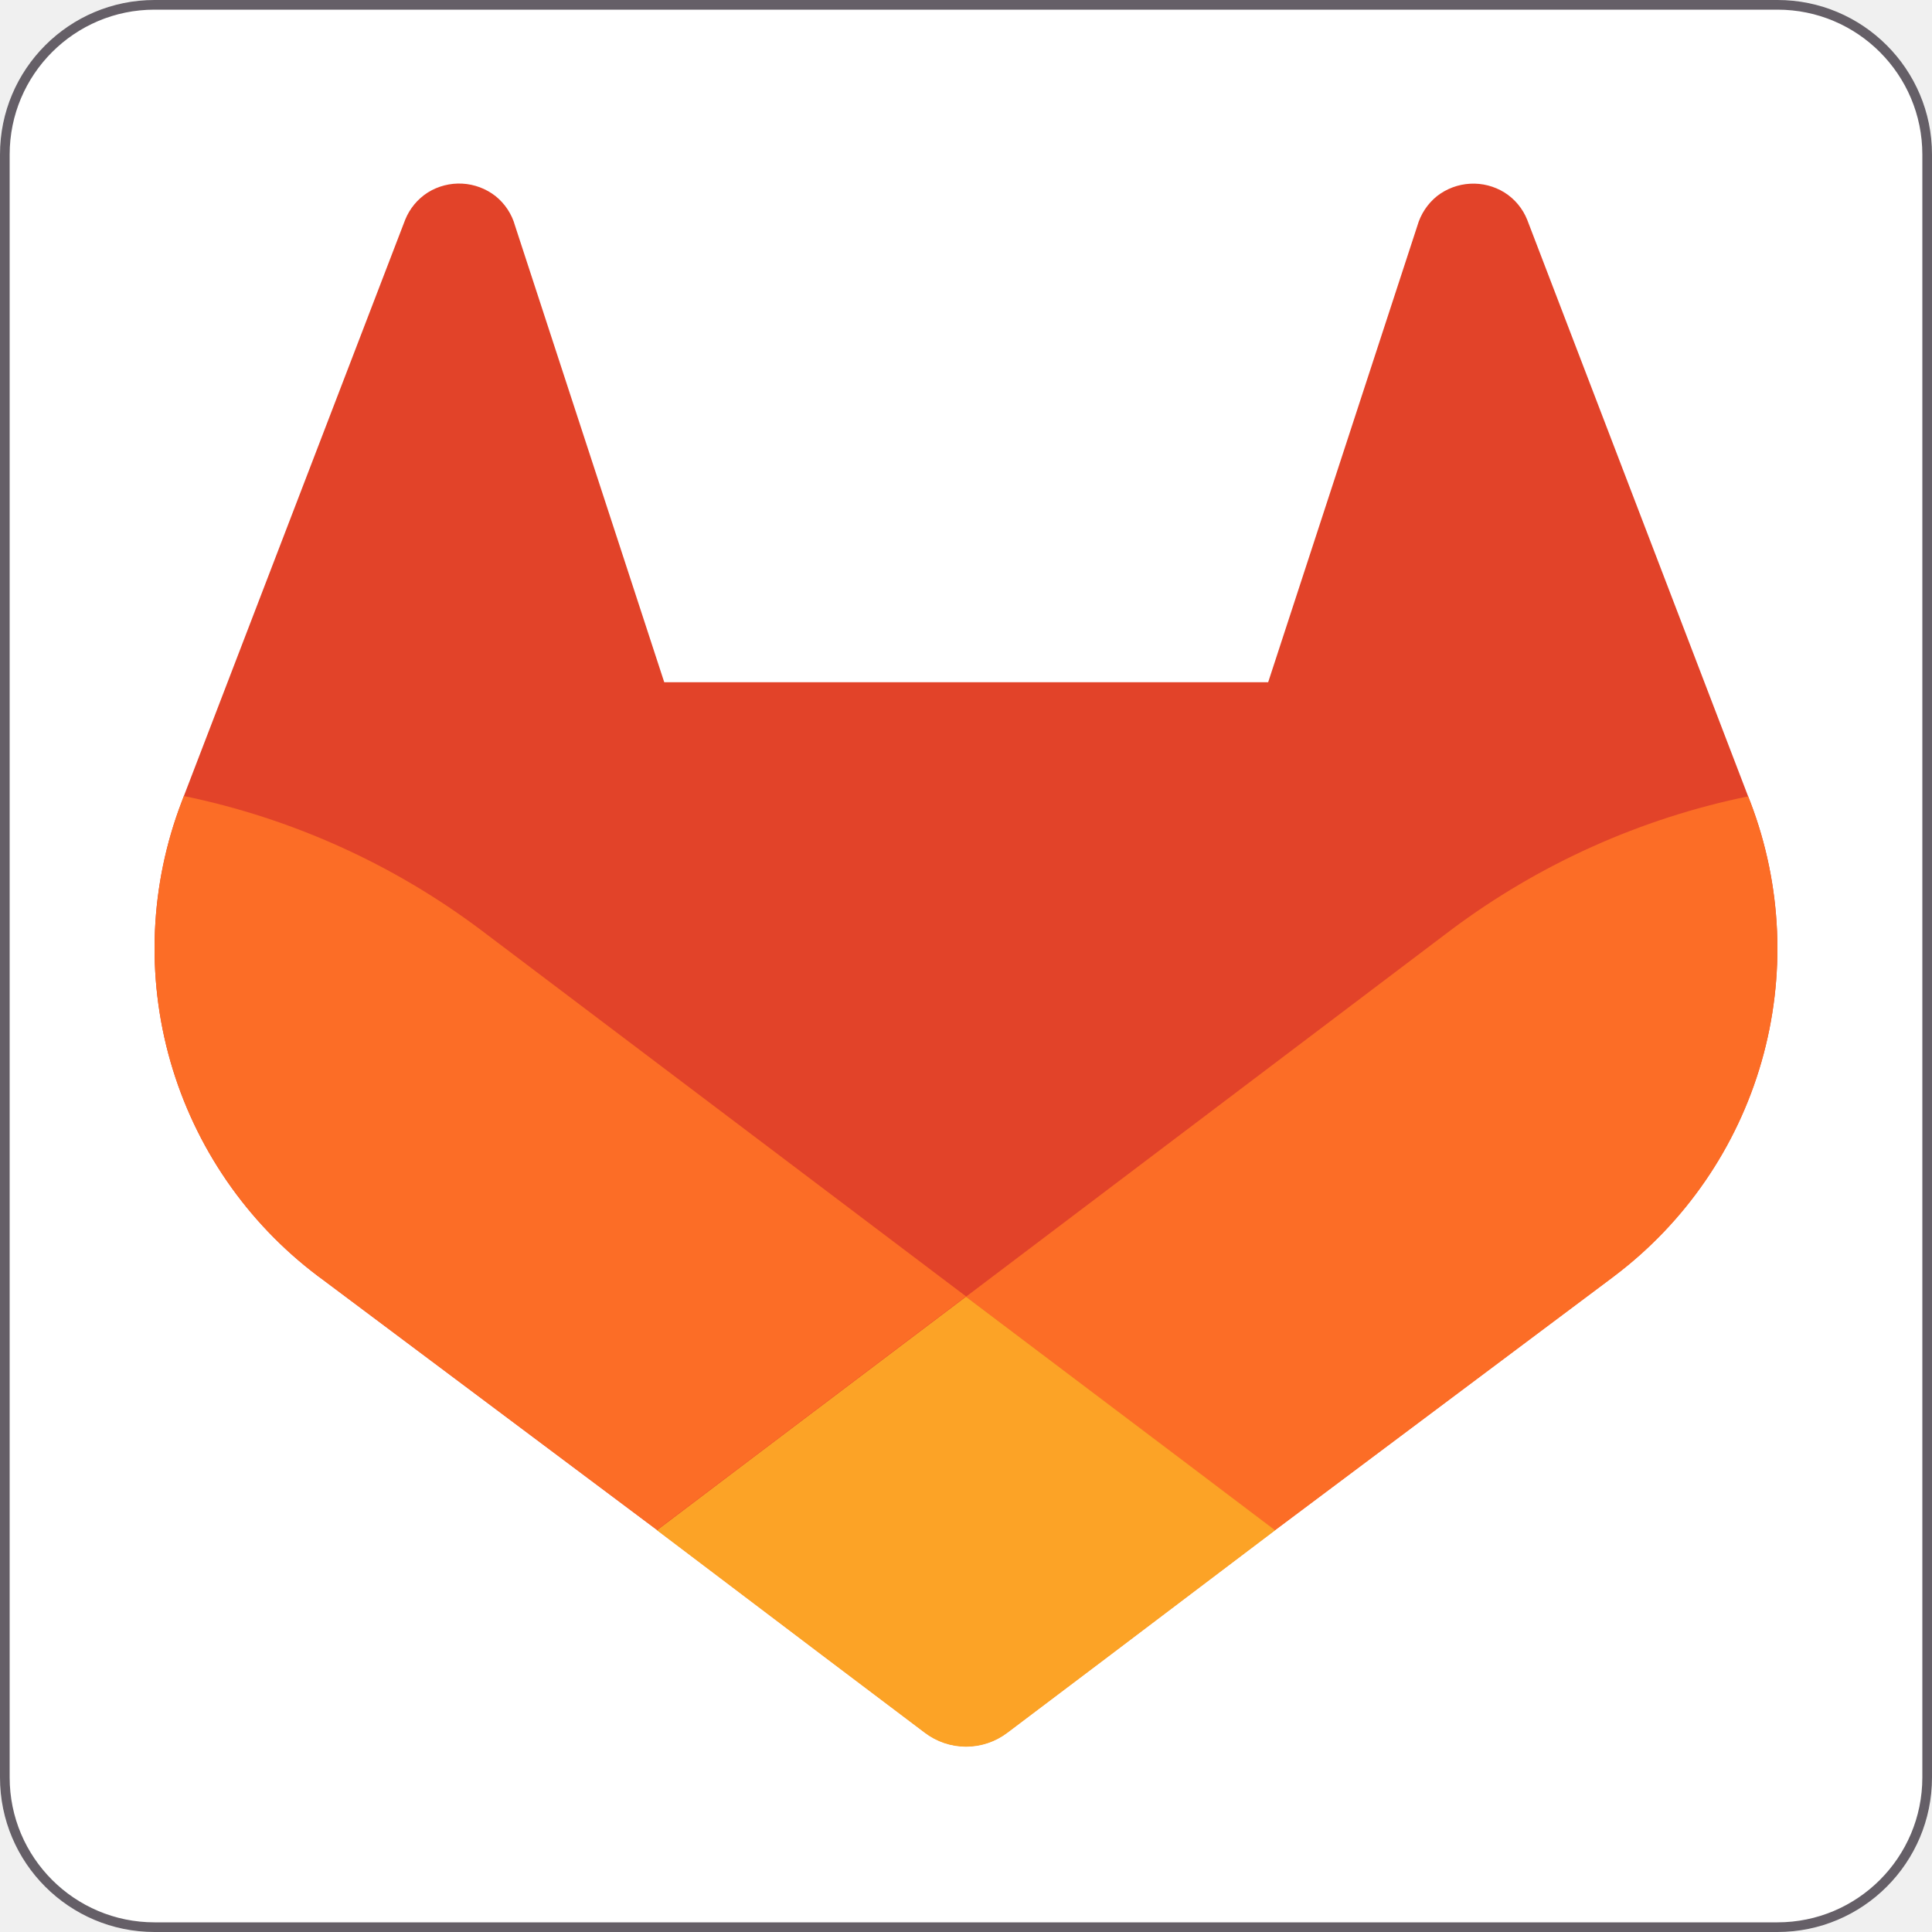
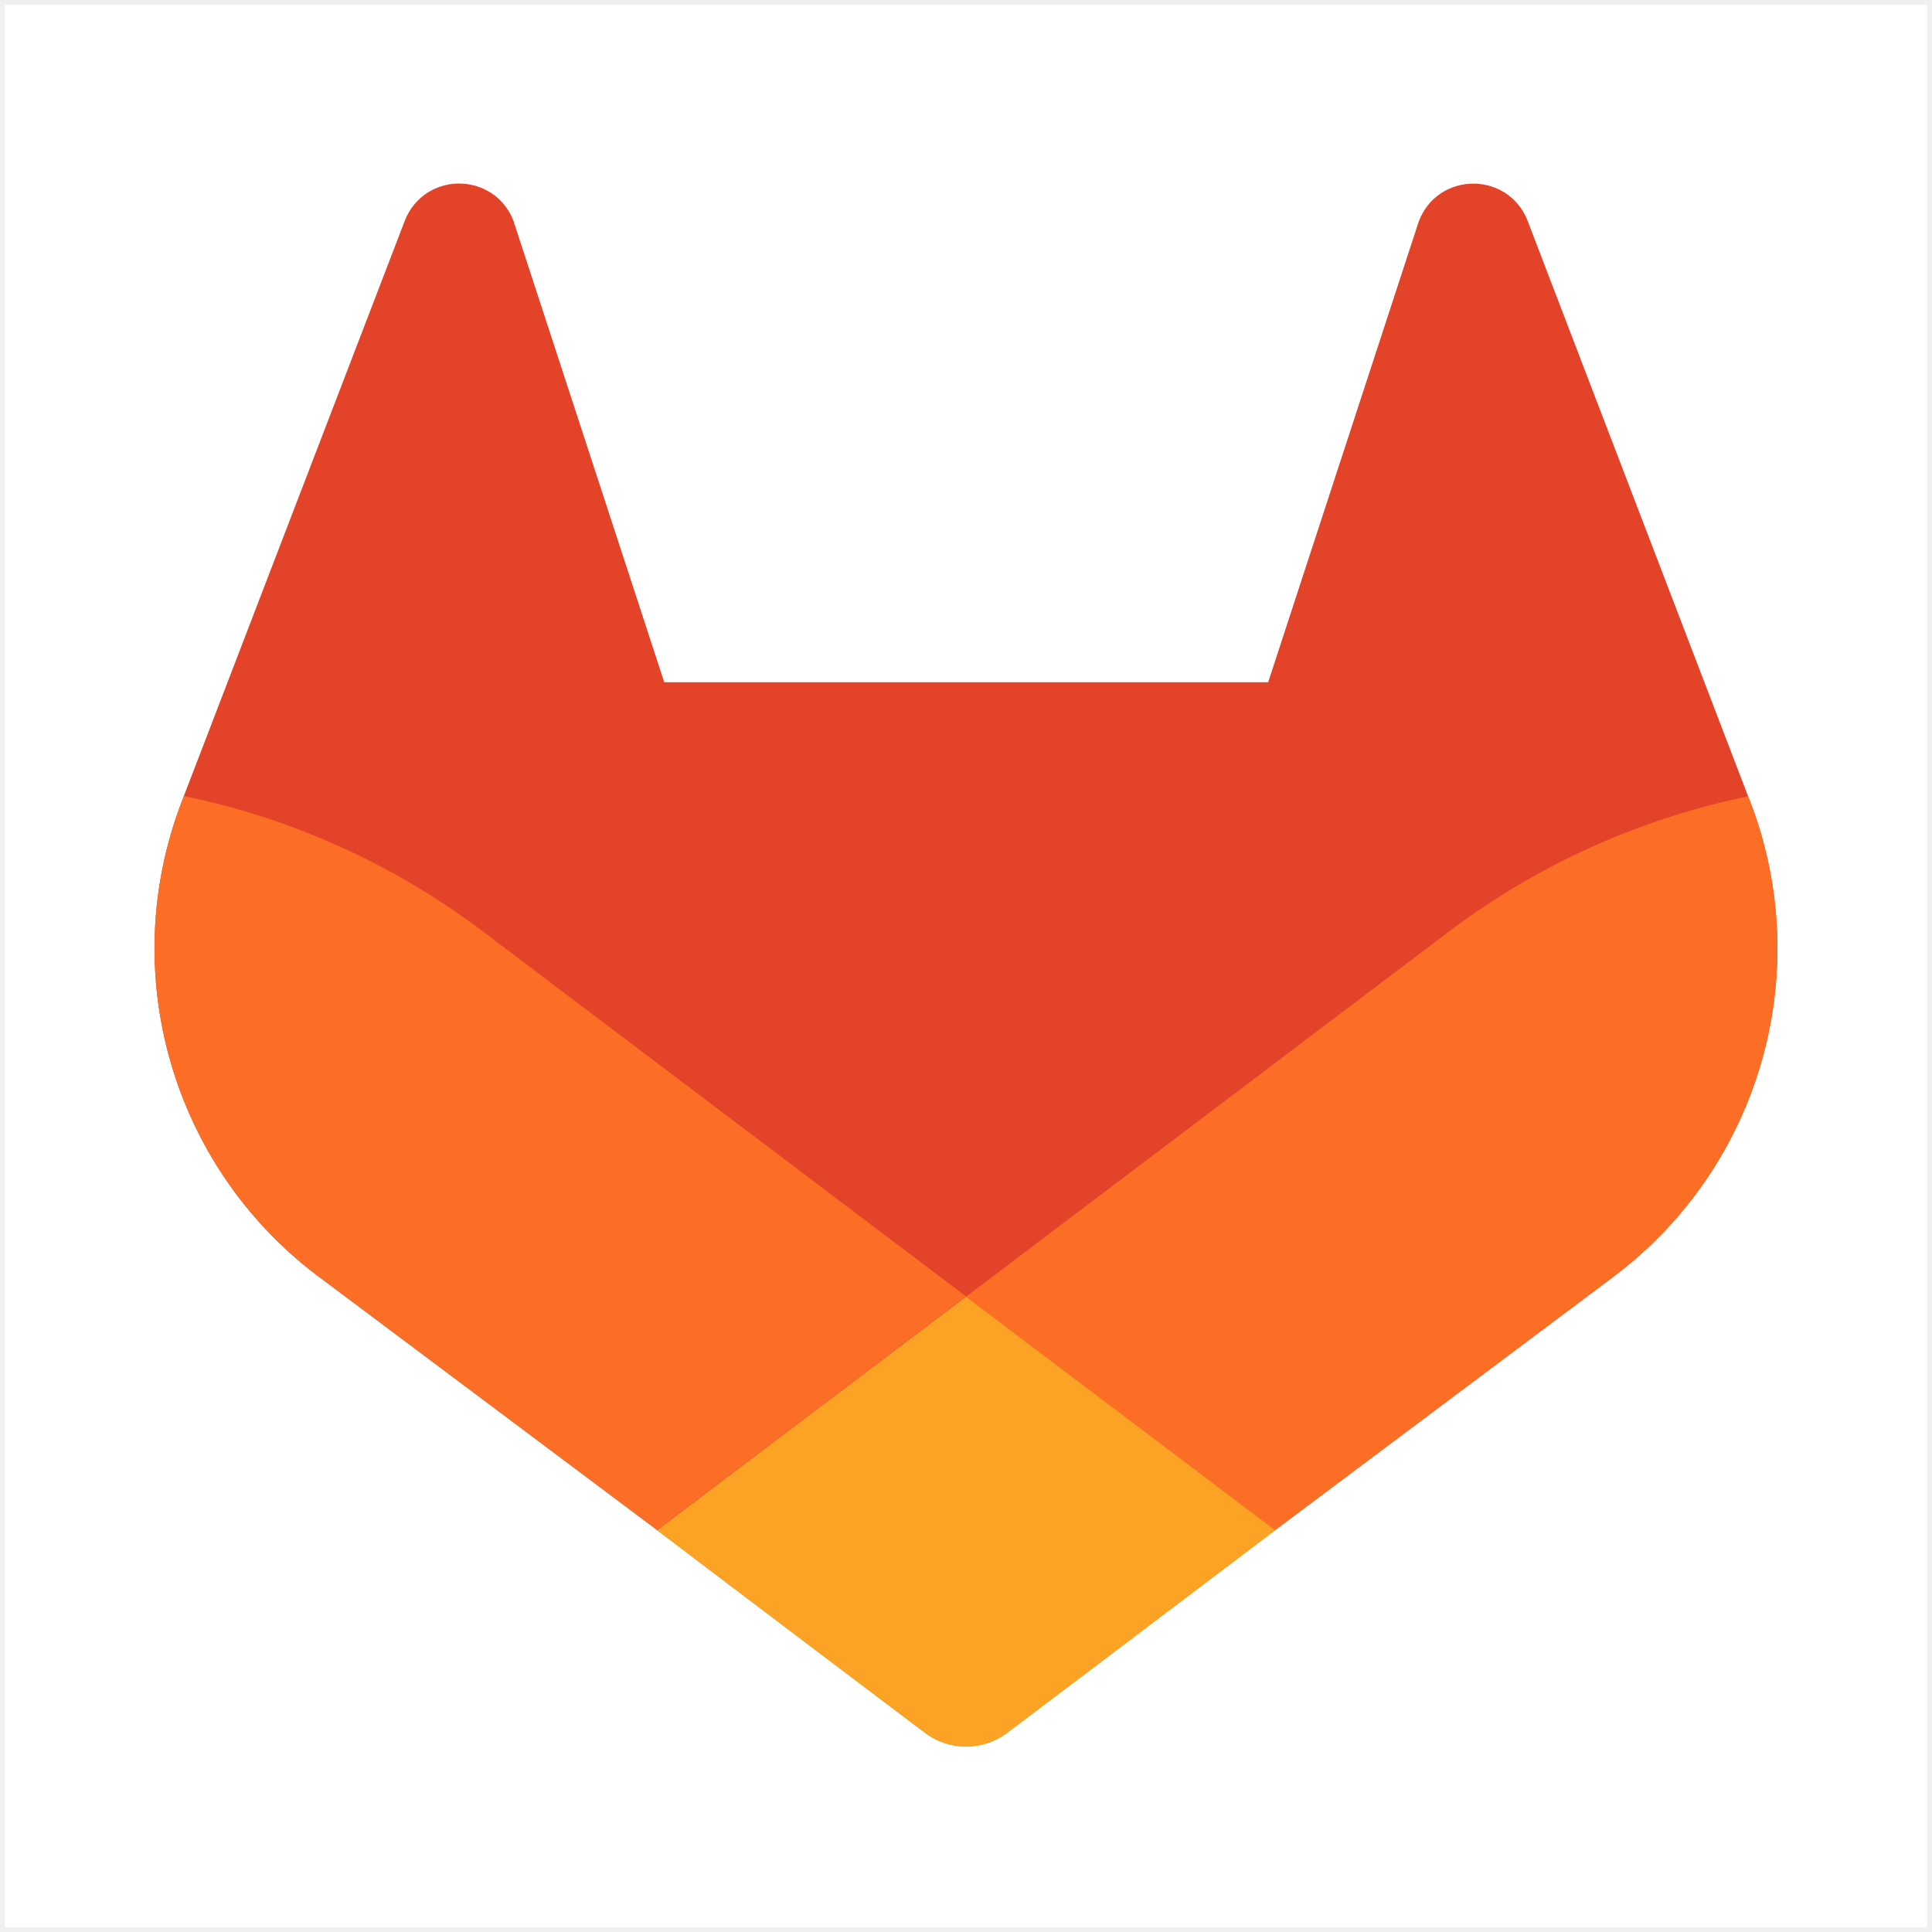
- <svg xmlns="http://www.w3.org/2000/svg" width="200" height="200" viewBox="0 0 200 200" fill="none">
-   <rect x="0.5" y="0.5" width="199" height="199" rx="15.5" fill="white" stroke="#655F67" />
-   <path d="M181.203 83.043L180.967 82.439L158.101 22.764C157.636 21.594 156.812 20.602 155.748 19.93C154.683 19.269 153.441 18.95 152.19 19.018C150.938 19.085 149.738 19.535 148.75 20.306C147.773 21.099 147.064 22.174 146.72 23.385L131.281 70.622H68.762L53.323 23.385C52.988 22.168 52.278 21.087 51.294 20.297C50.306 19.526 49.105 19.076 47.854 19.009C46.602 18.942 45.36 19.26 44.295 19.921C43.234 20.596 42.411 21.587 41.942 22.755L19.033 82.404L18.805 83.008C15.514 91.609 15.107 101.046 17.648 109.898C20.188 118.75 25.537 126.536 32.889 132.082L32.967 132.143L33.177 132.292L68.01 158.377L85.243 171.419L95.74 179.345C96.968 180.277 98.467 180.782 100.008 180.782C101.55 180.782 103.049 180.277 104.277 179.345L114.774 171.419L132.007 158.377L167.05 132.134L167.137 132.064C174.472 126.517 179.809 118.739 182.345 109.9C184.882 101.06 184.481 91.635 181.203 83.043Z" fill="#E24329" />
-   <path d="M181.203 83.043L180.967 82.439C169.825 84.726 159.326 89.446 150.22 96.261L100 134.234C117.101 147.171 131.99 158.412 131.99 158.412L167.032 132.169L167.12 132.099C174.465 126.552 179.811 118.769 182.35 109.922C184.89 101.075 184.488 91.642 181.203 83.043Z" fill="#FC6D26" />
-   <path d="M68.01 158.412L85.242 171.455L95.74 179.38C96.967 180.312 98.467 180.817 100.008 180.817C101.55 180.817 103.049 180.312 104.277 179.38L114.774 171.455L132.007 158.412C132.007 158.412 117.101 147.136 99.999 134.234C82.898 147.136 68.01 158.412 68.01 158.412Z" fill="#FCA326" />
-   <path d="M49.771 96.261C40.672 89.432 30.175 84.7 19.033 82.405L18.805 83.008C15.514 91.609 15.107 101.047 17.648 109.898C20.188 118.75 25.537 126.536 32.889 132.082L32.967 132.143L33.177 132.292L68.01 158.377C68.01 158.377 82.881 147.137 100 134.199L49.771 96.261Z" fill="#FC6D26" />
+ <svg xmlns="http://www.w3.org/2000/svg" width="200" height="200" fill="none">
+   <path fill="#fff" d="M.5.5h199v199H.5z" />
+   <path fill="#E24329" d="m181.203 83.043-.236-.604-22.866-59.675a5.96 5.96 0 0 0-2.353-2.834 6.12 6.12 0 0 0-6.998.376 6.12 6.12 0 0 0-2.03 3.079l-15.439 47.237H68.762l-15.44-47.237a6 6 0 0 0-2.029-3.088 6.12 6.12 0 0 0-6.998-.376 6 6 0 0 0-2.353 2.834l-22.91 59.65-.227.603a42.46 42.46 0 0 0 14.084 49.074l.078.061.21.149 34.833 26.085 17.233 13.042 10.497 7.926a7.06 7.06 0 0 0 8.537 0l10.497-7.926 17.233-13.042 35.043-26.243.087-.07a42.476 42.476 0 0 0 14.066-49.02" />
+   <path fill="#FC6D26" d="m181.203 83.043-.236-.604a77.2 77.2 0 0 0-30.747 13.822L100 134.234a46644 46644 0 0 0 31.99 24.178l35.042-26.243.088-.07a42.476 42.476 0 0 0 14.083-49.056" />
+   <path fill="#FCA326" d="m68.01 158.412 17.232 13.043 10.498 7.925a7.06 7.06 0 0 0 8.537 0l10.497-7.925 17.233-13.043s-14.906-11.276-32.008-24.178a24167 24167 0 0 0-31.99 24.178" />
+   <path fill="#FC6D26" d="M49.771 96.26a77.14 77.14 0 0 0-30.738-13.855l-.228.603a42.46 42.46 0 0 0 14.084 49.074l.078.061.21.149 34.833 26.085s14.87-11.24 31.99-24.178z" />
</svg>
